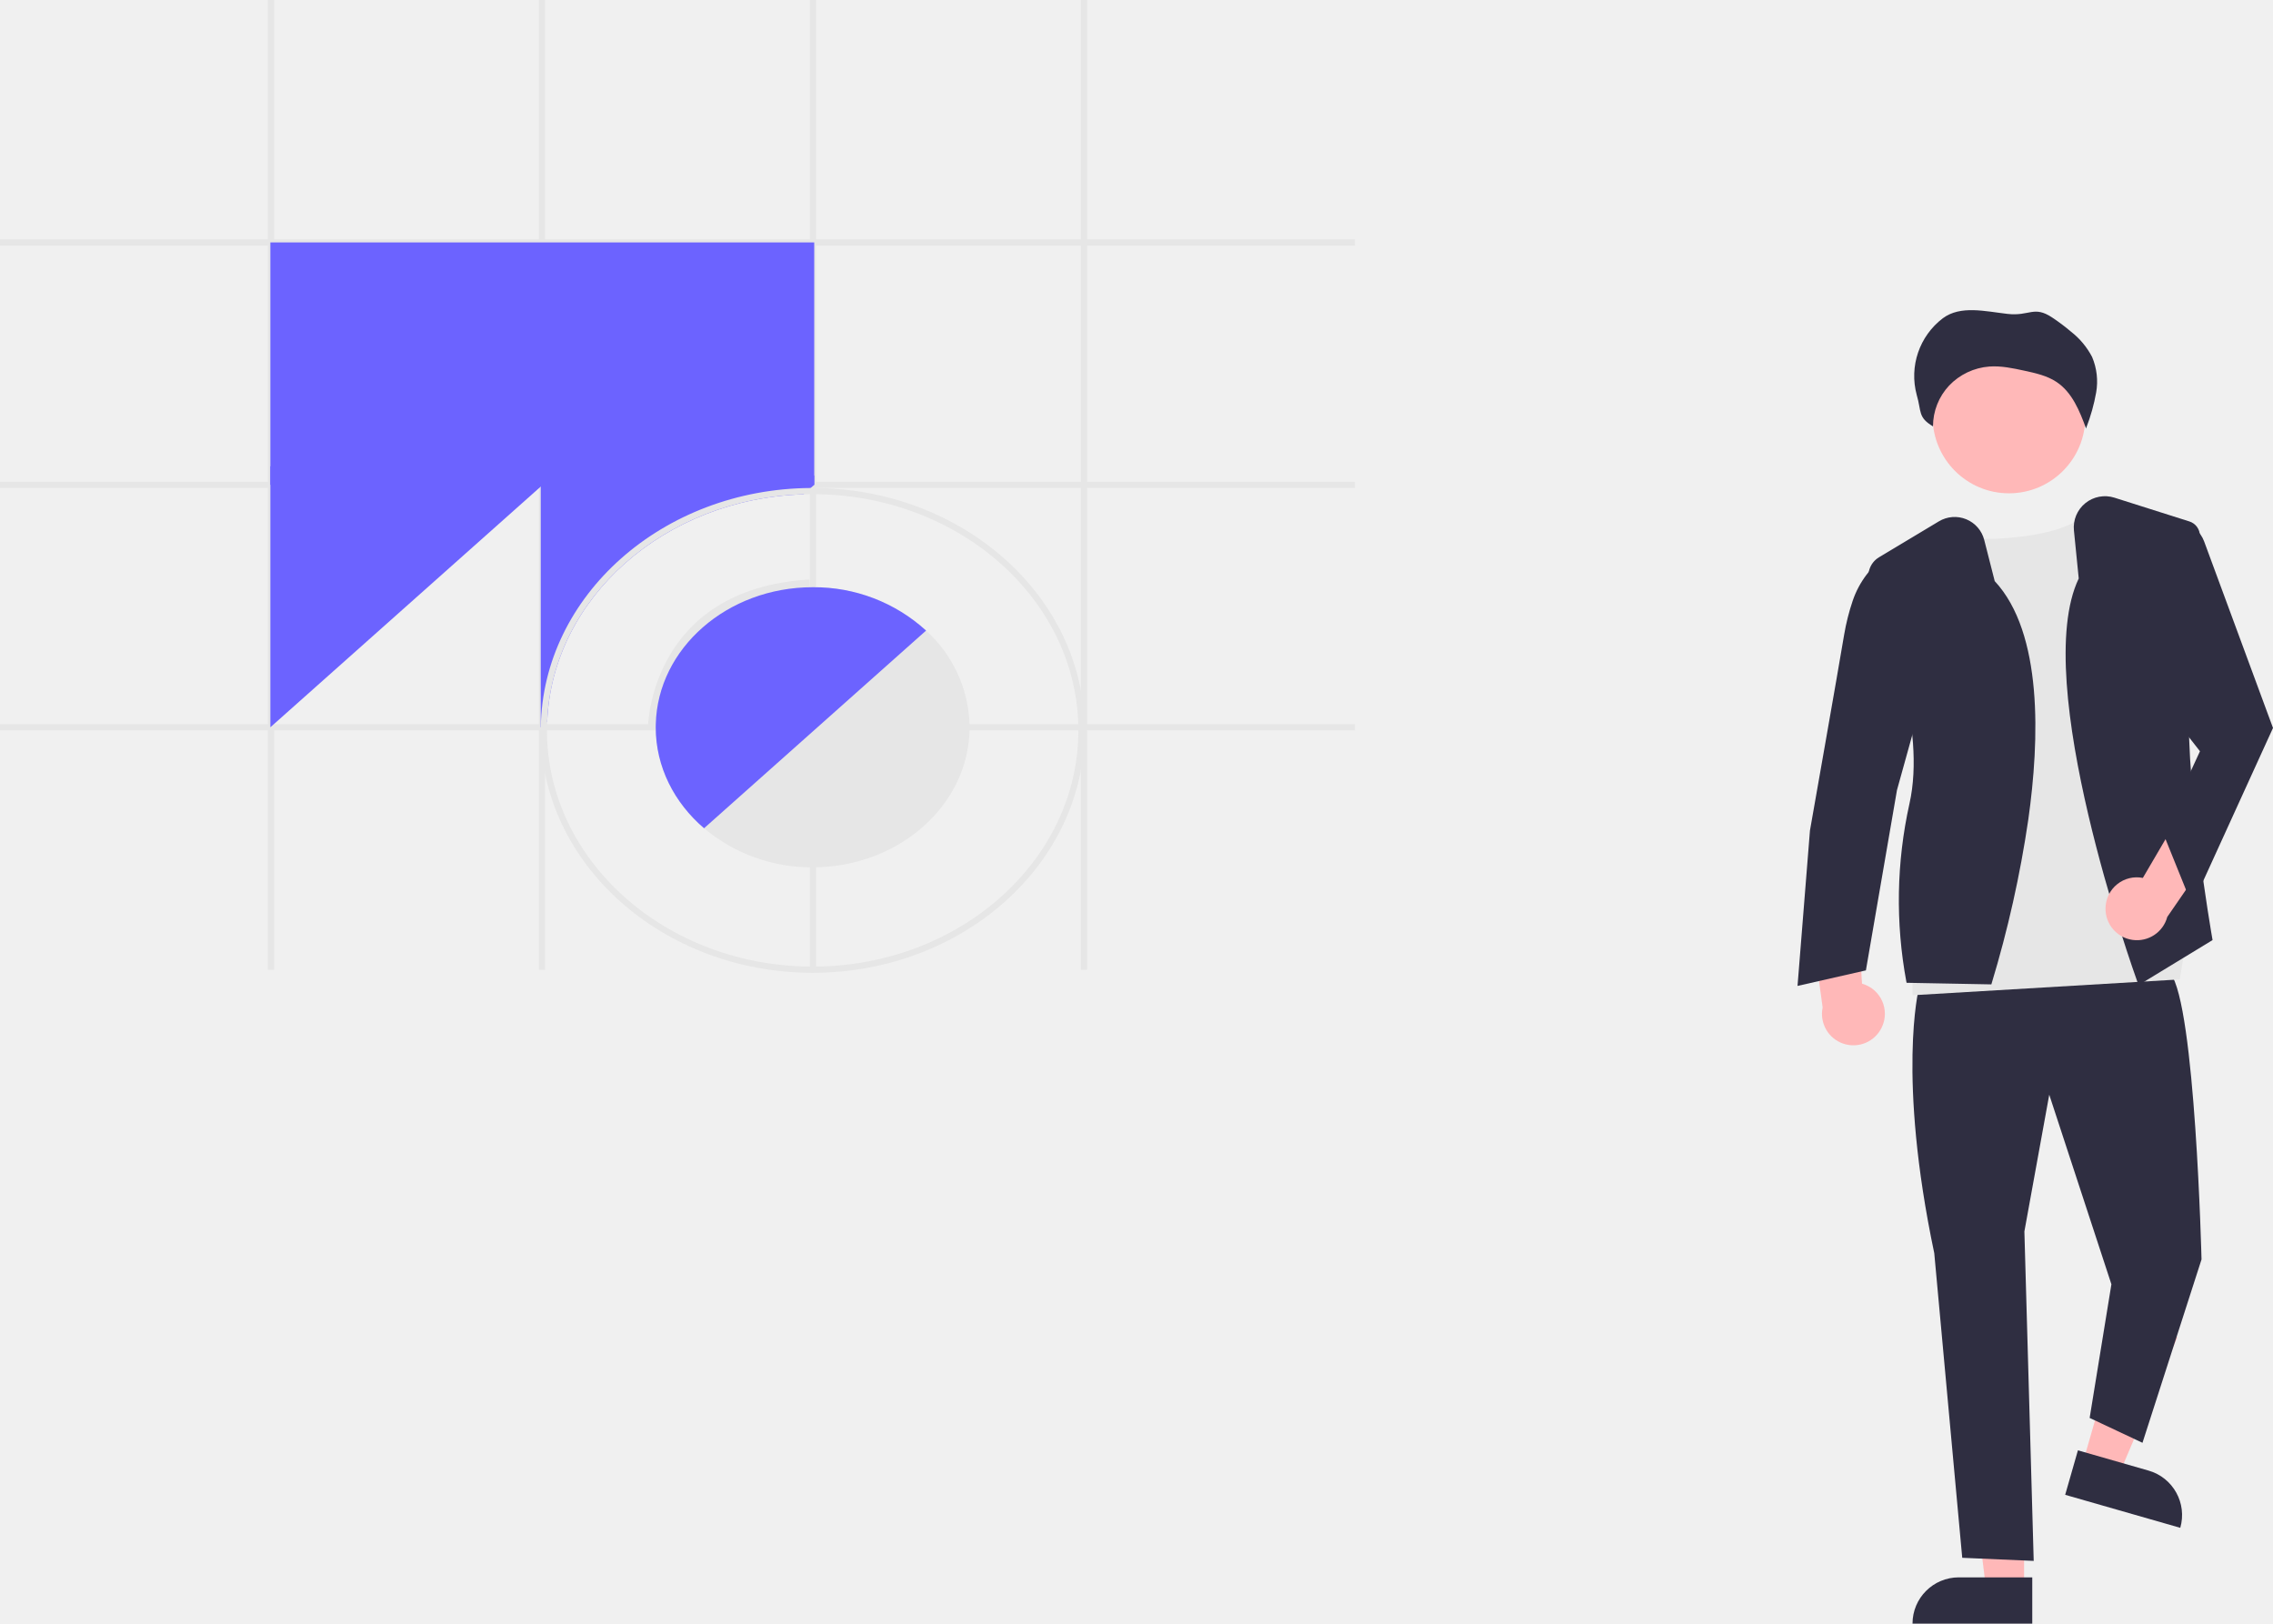
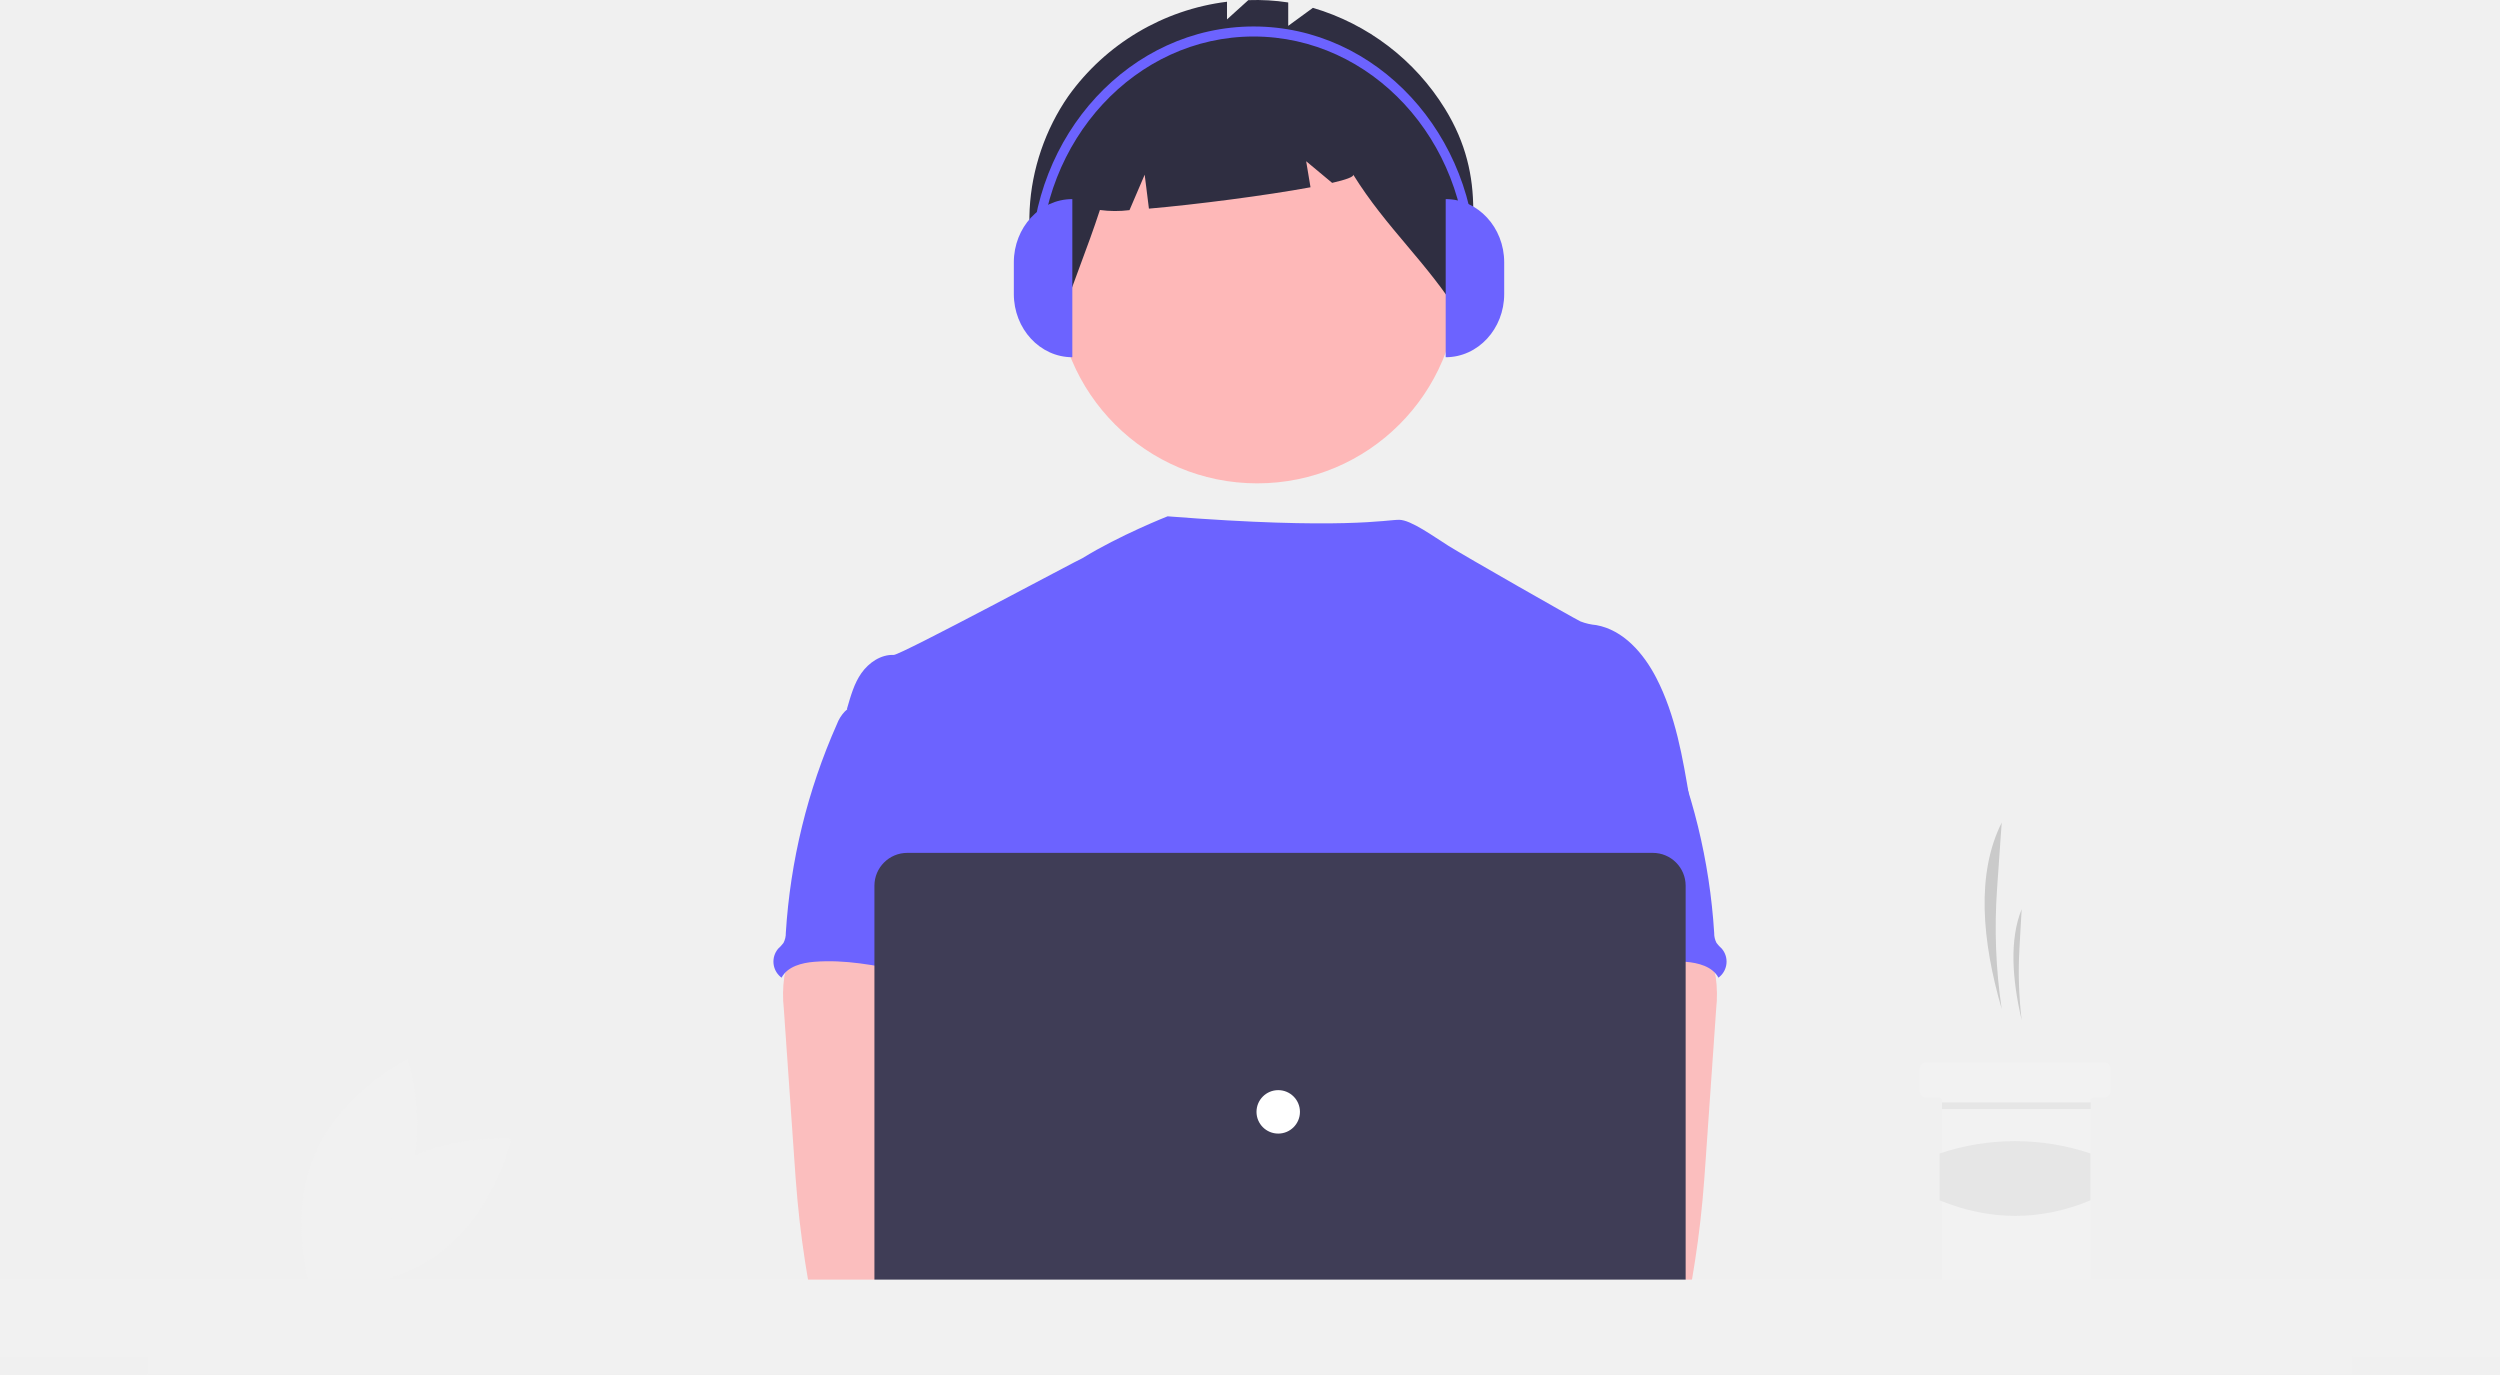
- <svg xmlns="http://www.w3.org/2000/svg" data-name="Layer 1" width="731.413" height="522.402" viewBox="0 0 731.413 522.402">
-   <path d="M839.823,519.34a10.056,10.056,0,0,0-6.364-14.045l-2.225-35.666L816.399,480.798l4.387,32.156a10.11,10.11,0,0,0,19.037,6.386Z" transform="translate(-234.2933 -188.799)" fill="#ffb8b8" />
-   <polygon points="670.203 470.736 681.988 474.115 700.63 430.267 683.237 425.28 670.203 470.736" fill="#ffb8b8" />
-   <path d="M900.138,660.465h38.531a0,0,0,0,1,0,0v14.887a0,0,0,0,1,0,0H915.025a14.887,14.887,0,0,1-14.887-14.887v0A0,0,0,0,1,900.138,660.465Z" transform="translate(1384.806 1374.56) rotate(-164.0006)" fill="#2f2e41" />
-   <polygon points="651.32 511.018 639.06 511.017 633.227 463.729 651.322 463.73 651.32 511.018" fill="#ffb8b8" />
-   <path d="M630.303,507.514h23.644a0,0,0,0,1,0,0v14.887a0,0,0,0,1,0,0H615.416a0,0,0,0,1,0,0v0A14.887,14.887,0,0,1,630.303,507.514Z" fill="#2f2e41" />
-   <path d="M851.707,507.018s-7,28,5,85l9,98,23,1-3-106,8-44,20,61-7,43,17,8,19-59s-2-82-10-92Z" transform="translate(-234.2933 -188.799)" fill="#2f2e41" />
-   <circle cx="646.457" cy="134.16" r="24.561" fill="#ffb8b8" />
-   <path d="M867.707,360.258s-1.5,3.299,16.5,1.261,22-8,22-8l31.5,138.179-2,12.227-86,5.095V491.697l15-91.702Z" transform="translate(-234.2933 -188.799)" fill="#e6e6e6" />
-   <path d="M875.069,505.525l-27.262-.515-.088-.38a143.238,143.238,0,0,1,1-57.223c5.506-24.382-7.005-57.448-12.64-70.533a7.019,7.019,0,0,1,2.831-8.762l19.298-11.578a9.826,9.826,0,0,1,14.578,5.999l3.374,13.236c15.54,16.71,14.45,50.983,10.792,76.818a363.144,363.144,0,0,1-11.769,52.582Z" transform="translate(-234.2933 -188.799)" fill="#2f2e41" />
-   <path d="M844.207,365.518l-2.358,1.613A29.608,29.608,0,0,0,830.453,382.114a71.499,71.499,0,0,0-2.746,10.904c-2,12-11,63-11,63l-4,50,22-5,10-58,10-36Z" transform="translate(-234.2933 -188.799)" fill="#2f2e41" />
-   <path d="M922.444,505.763l-.208-.575c-1.43-3.964-34.804-97.335-19.041-130.26L901.651,359.487a10.036,10.036,0,0,1,13.02-10.565l24.118,7.646a4.836,4.836,0,0,1,3.395,4.687c-.1,8.876-.59,31.498-2.981,49.828-2.956,22.661,6.897,79.28,6.997,79.85l.059.336Z" transform="translate(-234.2933 -188.799)" fill="#2f2e41" />
-   <path d="M911.815,480.937a10.056,10.056,0,0,1,12.011-9.669l18.062-30.834L950.097,457.091l-18.411,26.727a10.11,10.11,0,0,1-19.872-2.881Z" transform="translate(-234.2933 -188.799)" fill="#ffb8b8" />
-   <path d="M935.207,356.518l1.293.298a9.895,9.895,0,0,1,7.057,6.214l22.149,59.987-26,57-9.5-23.5,12-26-21.5-27.5Z" transform="translate(-234.2933 -188.799)" fill="#2f2e41" />
-   <path d="M905.645,326.354a60.676,60.676,0,0,0,3.154-11.254,20.284,20.284,0,0,0-1.31-11.46,24.917,24.917,0,0,0-6.772-8.119,63.657,63.657,0,0,0-6.06-4.561c-5.942-3.941-7.236-.355-14.363-1.162s-15.115-2.857-20.828,1.398a23.322,23.322,0,0,0-8.409,24.652c1.593,5.42.325,7.206,5.243,10.135a19.181,19.181,0,0,1,5.189-13.131,19.948,19.948,0,0,1,12.939-6.12c3.79-.275,7.565.534,11.277,1.338,3.601.78,7.298,1.6,10.351,3.628,5.058,3.361,7.43,9.363,9.515,14.993" transform="translate(-234.2933 -188.799)" fill="#2f2e41" />
-   <rect y="233" width="436" height="2" fill="#e6e6e6" />
-   <rect y="155" width="436" height="2" fill="#e6e6e6" />
-   <rect y="77" width="436" height="2" fill="#e6e6e6" />
-   <rect x="347.8" width="2" height="312" fill="#e6e6e6" />
-   <rect x="260.6" width="2" height="312" fill="#e6e6e6" />
-   <rect x="173.4" width="2" height="312" fill="#e6e6e6" />
-   <rect x="86.2" width="2" height="312" fill="#e6e6e6" />
-   <rect x="87" y="78" width="175" height="78" fill="#6c63ff" />
-   <path d="M409.215,338.862" transform="translate(-234.2933 -188.799)" fill="#6c63ff" />
-   <polygon points="87 150 87 234 178 153 87 150" fill="#6c63ff" />
-   <path d="M496.293,341.799v3l-1.14,1.01-2.3,2.04c-44.73,1.35-80.86,33.39-82.49,73.12l-2.05,1.82-.02.01v-84Z" transform="translate(-234.2933 -188.799)" fill="#6c63ff" />
-   <path d="M495.793,345.799c-.21,0-.43,0-.64.01-47.58.3-86.25,34.62-86.84,76.98-.02.34-.02.67-.02,1.01,0,43.01,39.25,78,87.5,78s87.5-34.99,87.5-78S544.043,345.799,495.793,345.799Zm0,154c-47.14,0-85.5-34.09-85.5-76,0-.95.02-1.89.07-2.83,1.63-39.73,37.76-71.77,82.49-73.12.97-.04,1.95-.05,2.94-.05,47.14,0,85.5,34.09,85.5,76S542.933,499.799,495.793,499.799Z" transform="translate(-234.2933 -188.799)" fill="#e6e6e6" />
-   <path d="M447.793,422.815l-5-.028c.002-.445.803-44.48,51.951-47.535l.298,4.991C448.654,383.014,447.807,421.192,447.793,422.815Z" transform="translate(-234.2933 -188.799)" fill="#e6e6e6" />
-   <path d="M546.273,421.799a42.536,42.536,0,0,0-13.98-30.11,53.437,53.437,0,0,0-36.4-13.95h-.1c-27.47,0-49.89,19.67-50.48,44.06-.02.33-.02.67-.02,1,0,12.76,5.97,24.29,15.55,32.49a53.643,53.643,0,0,0,34.95,12.57h.1c27.8-.05,50.4-20.24,50.4-45.06C546.293,422.469,546.293,422.129,546.273,421.799Z" transform="translate(-234.2933 -188.799)" fill="#e6e6e6" />
-   <path d="M532.293,391.689l-1.5,1.33-68.45,60.94-1.5,1.33c-9.58-8.2-15.55-19.73-15.55-32.49,0-.33,0-.67.02-1,.59-24.39,23.01-44.06,50.48-44.06h.1A53.437,53.437,0,0,1,532.293,391.689Z" transform="translate(-234.2933 -188.799)" fill="#6c63ff" />
+ <svg xmlns="http://www.w3.org/2000/svg" data-name="Layer 1" width="878.63" height="483" viewBox="0 0 878.63 483">
+   <path d="M294.716,621.203c-19.511,14.544-25.04,40.135-25.04,40.135s26.104,2.009,45.615-12.535,25.04-40.135,25.04-40.135S314.227,606.659,294.716,621.203Z" transform="translate(-160.6848 -208.5)" fill="#f1f1f1" />
+   <path d="M302.844,628.032c-9.377,22.456-32.862,34.028-32.862,34.028s-8.281-24.837,1.096-47.293,32.862-34.028,32.862-34.028S312.221,605.576,302.844,628.032Z" transform="translate(-160.6848 -208.5)" fill="#f1f1f1" />
+   <path d="M864.187,563.114h0a194.657,194.657,0,0,1-1.633-42.195l1.633-23.307h0c-9,17.908-6.966,41.479,0,65.502Z" transform="translate(-160.6848 -208.5)" fill="#cacaca" />
+   <path d="M871.205,567.013h0a143.091,143.091,0,0,1-.786-25.116l.786-13.873h0C866.875,538.683,867.854,552.713,871.205,567.013Z" transform="translate(-160.6848 -208.5)" fill="#cacaca" />
+   <path d="M902.401,584.17v7.798a2.352,2.352,0,0,1-2.339,2.339h-3.899a.777.777,0,0,0-.78.78v63.943a2.351,2.351,0,0,1-2.339,2.339H845.476a2.341,2.341,0,0,1-2.339-2.339V595.087a.782.782,0,0,0-.78-.78H837.678a2.341,2.341,0,0,1-2.339-2.339v-7.798a2.336,2.336,0,0,1,2.339-2.339h62.383A2.346,2.346,0,0,1,902.401,584.17Z" transform="translate(-160.6848 -208.5)" fill="#f2f2f2" />
+   <rect x="682.522" y="387.445" width="52.246" height="2.339" fill="#e6e6e6" />
+   <path d="M895.383,630.369c-17.483,7.235-35.156,7.315-53.026,0v-16.481a83.274,83.274,0,0,1,53.026,0Z" transform="translate(-160.6848 -208.5)" fill="#e6e6e6" />
+   <circle id="fff0188c-9915-4c0d-8339-9317a77083e8" data-name="Ellipse 276" cx="441.853" cy="99.211" r="70.666" fill="#feb8b8" />
+   <path id="ac220ed6-7c3f-4d1e-8d82-3295770c496a-162" data-name="Path 1461" d="M668.54,246.746a81.614,81.614,0,0,0-46.43-35.492l-8.675,6.331v-8.22a75.123,75.123,0,0,0-14.032-.817l-7.485,6.772V209.11a80.834,80.834,0,0,0-55.763,33.169c-16.254,23.432-18.998,56.032-3.011,79.652,4.388-13.487,9.715-26.142,14.104-39.628a39.916,39.916,0,0,0,10.399.05l5.339-12.459,1.492,11.931c16.55-1.441,41.096-4.607,56.785-7.508l-1.526-9.154,9.128,7.606c4.806-1.106,7.66-2.11,7.425-2.877,11.668,18.811,25.948,30.826,37.616,49.637C678.337,293.006,683.437,270.951,668.54,246.746Z" transform="translate(-160.6848 -208.5)" fill="#2f2e41" />
+   <path d="M754.52,489.43c-2.43-14.619-4.936-29.519-11.731-42.689-4.466-8.626-11.554-16.847-21.11-18.552a20.422,20.422,0,0,1-5.497-1.272c-2.8-1.349-40.425-22.827-46.405-26.568-5.135-3.212-13.24-9.158-17.327-9.158-4.112-.09-19.878,3.579-81.414-1.231,0,0-16.905,6.663-29.985,14.743-.198-.131-63.869,34.06-66.261,33.97-4.53-.191-8.741,2.71-11.338,6.362-2.596,3.652-3.814,8.174-5.089,12.546,13.907,30.97,26.631,61.98,40.539,92.95a7.931,7.931,0,0,1,1.006,3.815,9.31,9.31,0,0,1-1.73,3.815c-6.82,10.956-6.603,24.736-5.858,37.613.746,12.877,1.668,26.478-4.087,38.02-1.565,3.169-3.601,6.069-5.089,9.238-3.486,7.177-4.746,30.131-2.71,37.842l255.121,7.309C730.067,673.102,754.52,489.43,754.52,489.43Z" transform="translate(-160.6848 -208.5)" fill="#6c63ff" />
+   <path id="bb46eb08-8e3e-4ac5-913b-26d221d967b9-163" data-name="Path 1421" d="M436.31,551.903a45.043,45.043,0,0,0-.153,11.109l3.657,52.513c.343,4.949.681,9.887,1.146,14.824.877,9.581,2.188,19.086,3.815,28.578a5.09,5.09,0,0,0,5.216,4.949c16.096,3.406,32.726,3.27,49.153,2.342,25.067-1.399,89.198-4.046,93.116-9.136s1.635-13.322-3.474-17.438-89.739-14.149-89.739-14.149c.827-6.553,3.321-12.724,5.688-18.946,4.25-11.035,8.22-22.432,8.297-34.253s-4.377-24.25-14.061-31.022c-7.966-5.56-18.221-6.591-27.928-6.362-7.062.203-19.265-1.489-25.716,1.272C440.223,538.431,437.264,546.905,436.31,551.903Z" transform="translate(-160.6848 -208.5)" fill="#fbbebe" />
+   <path id="efe93a1e-ccdd-49fd-af5f-e26394aa0937-164" data-name="Path 1430" d="M457.627,458.523a13.17,13.17,0,0,0-2.824,4.518A213.588,213.588,0,0,0,436.862,536.356a7.329,7.329,0,0,1-.827,3.55,15.535,15.535,0,0,1-1.87,2.023,7.024,7.024,0,0,0,.84,9.898q.173.146.356.281c2.099-3.951,7.125-5.242,11.592-5.586,21.389-1.692,42.282,8.259,63.734,7.508-1.514-5.23-3.691-10.256-4.925-15.548-5.459-23.502,8.156-49.089-.191-71.726-1.667-4.53-4.453-8.983-8.843-10.968a23.555,23.555,0,0,0-5.662-1.499c-5.421-.98-16.212-5.166-21.453-3.486-1.935.624-2.697,2.443-4.301,3.542C462.877,455.902,459.646,456.474,457.627,458.523Z" transform="translate(-160.6848 -208.5)" fill="#6c63ff" />
+   <path id="a38c3c09-000b-42b7-8619-0229d8aff5e9-165" data-name="Path 1421" d="M754.672,536.183c-6.451-2.762-18.653-1.069-25.716-1.272-9.707-.229-19.962.802-27.928,6.362-9.684,6.772-14.137,19.201-14.061,31.022s4.046,23.218,8.297,34.253c2.366,6.222,4.861,12.393,5.688,18.946,0,0-84.63,10.034-89.739,14.149s-7.392,12.348-3.474,17.438,126.173,10.2,142.269,6.794a5.09,5.09,0,0,0,5.216-4.949c1.627-9.491,2.937-18.996,3.815-28.578.465-4.937.802-9.874,1.146-14.824l3.657-52.513a45.043,45.043,0,0,0-.153-11.109C762.736,546.905,759.777,538.431,754.672,536.183Z" transform="translate(-160.6848 -208.5)" fill="#fbbebe" />
+   <path id="bd3879bf-5d05-49be-b690-c4d97e29a2ab-166" data-name="Path 1430" d="M734.687,454.346c-1.603-1.099-2.366-2.918-4.301-3.542-5.241-1.68-16.032,2.507-21.453,3.486a23.555,23.555,0,0,0-5.662,1.499c-4.389,1.985-7.175,6.438-8.843,10.968-8.347,22.637,5.268,48.224-.191,71.726-1.234,5.293-3.411,10.318-4.925,15.548,21.453.751,42.346-9.2,63.734-7.508,4.467.343,9.493,1.635,11.592,5.586q.183-.135.356-.281a7.024,7.024,0,0,0,.84-9.898,15.535,15.535,0,0,1-1.87-2.023,7.329,7.329,0,0,1-.827-3.55,213.588,213.588,0,0,0-17.941-73.316,13.17,13.17,0,0,0-2.824-4.518C740.354,456.474,737.123,455.902,734.687,454.346Z" transform="translate(-160.6848 -208.5)" fill="#6c63ff" />
+   <circle cx="420.924" cy="438.81" r="19.073" fill="#fbbebe" />
+   <circle cx="463.156" cy="438.81" r="19.073" fill="#fbbebe" />
+   <path d="M741.572,690.288H479.542a11.552,11.552,0,0,1-11.539-11.539V519.783a11.552,11.552,0,0,1,11.539-11.539H741.572a11.552,11.552,0,0,1,11.539,11.539V678.75A11.552,11.552,0,0,1,741.572,690.288Z" transform="translate(-160.6848 -208.5)" fill="#3f3d56" />
+   <circle id="bf1cdf42-3b4f-4239-91c9-f6802a29e918" data-name="Ellipse 263" cx="449.236" cy="390.766" r="7.635" fill="#fff" />
+   <polygon points="878.63 449.724 0 449.724 0 476.724 51.97 476.724 51.97 483 826.68 483 826.68 476.724 878.63 476.724 878.63 449.724" fill="#f1f1f1" />
+   <path d="M537.556,334.049h0c-11.355,0-20.559-9.952-20.559-22.229h0V300.705c0-12.277,9.205-22.229,20.559-22.229h0v55.574Z" transform="translate(-160.6848 -208.5)" fill="#6c63ff" />
+   <path d="M668.779,278.476h0c11.355,0,20.559,9.952,20.559,22.229v11.115c0,12.277-9.205,22.229-20.559,22.229h0V278.476Z" transform="translate(-160.6848 -208.5)" fill="#6c63ff" />
+   <path d="M679.553,302.452h-3.262c0-44.73-33.656-81.121-75.026-81.121-41.369,0-75.026,36.391-75.026,81.121h-3.262c0-46.675,35.12-84.648,78.288-84.648C644.433,217.804,679.553,255.777,679.553,302.452Z" transform="translate(-160.6848 -208.5)" fill="#6c63ff" />
</svg>
